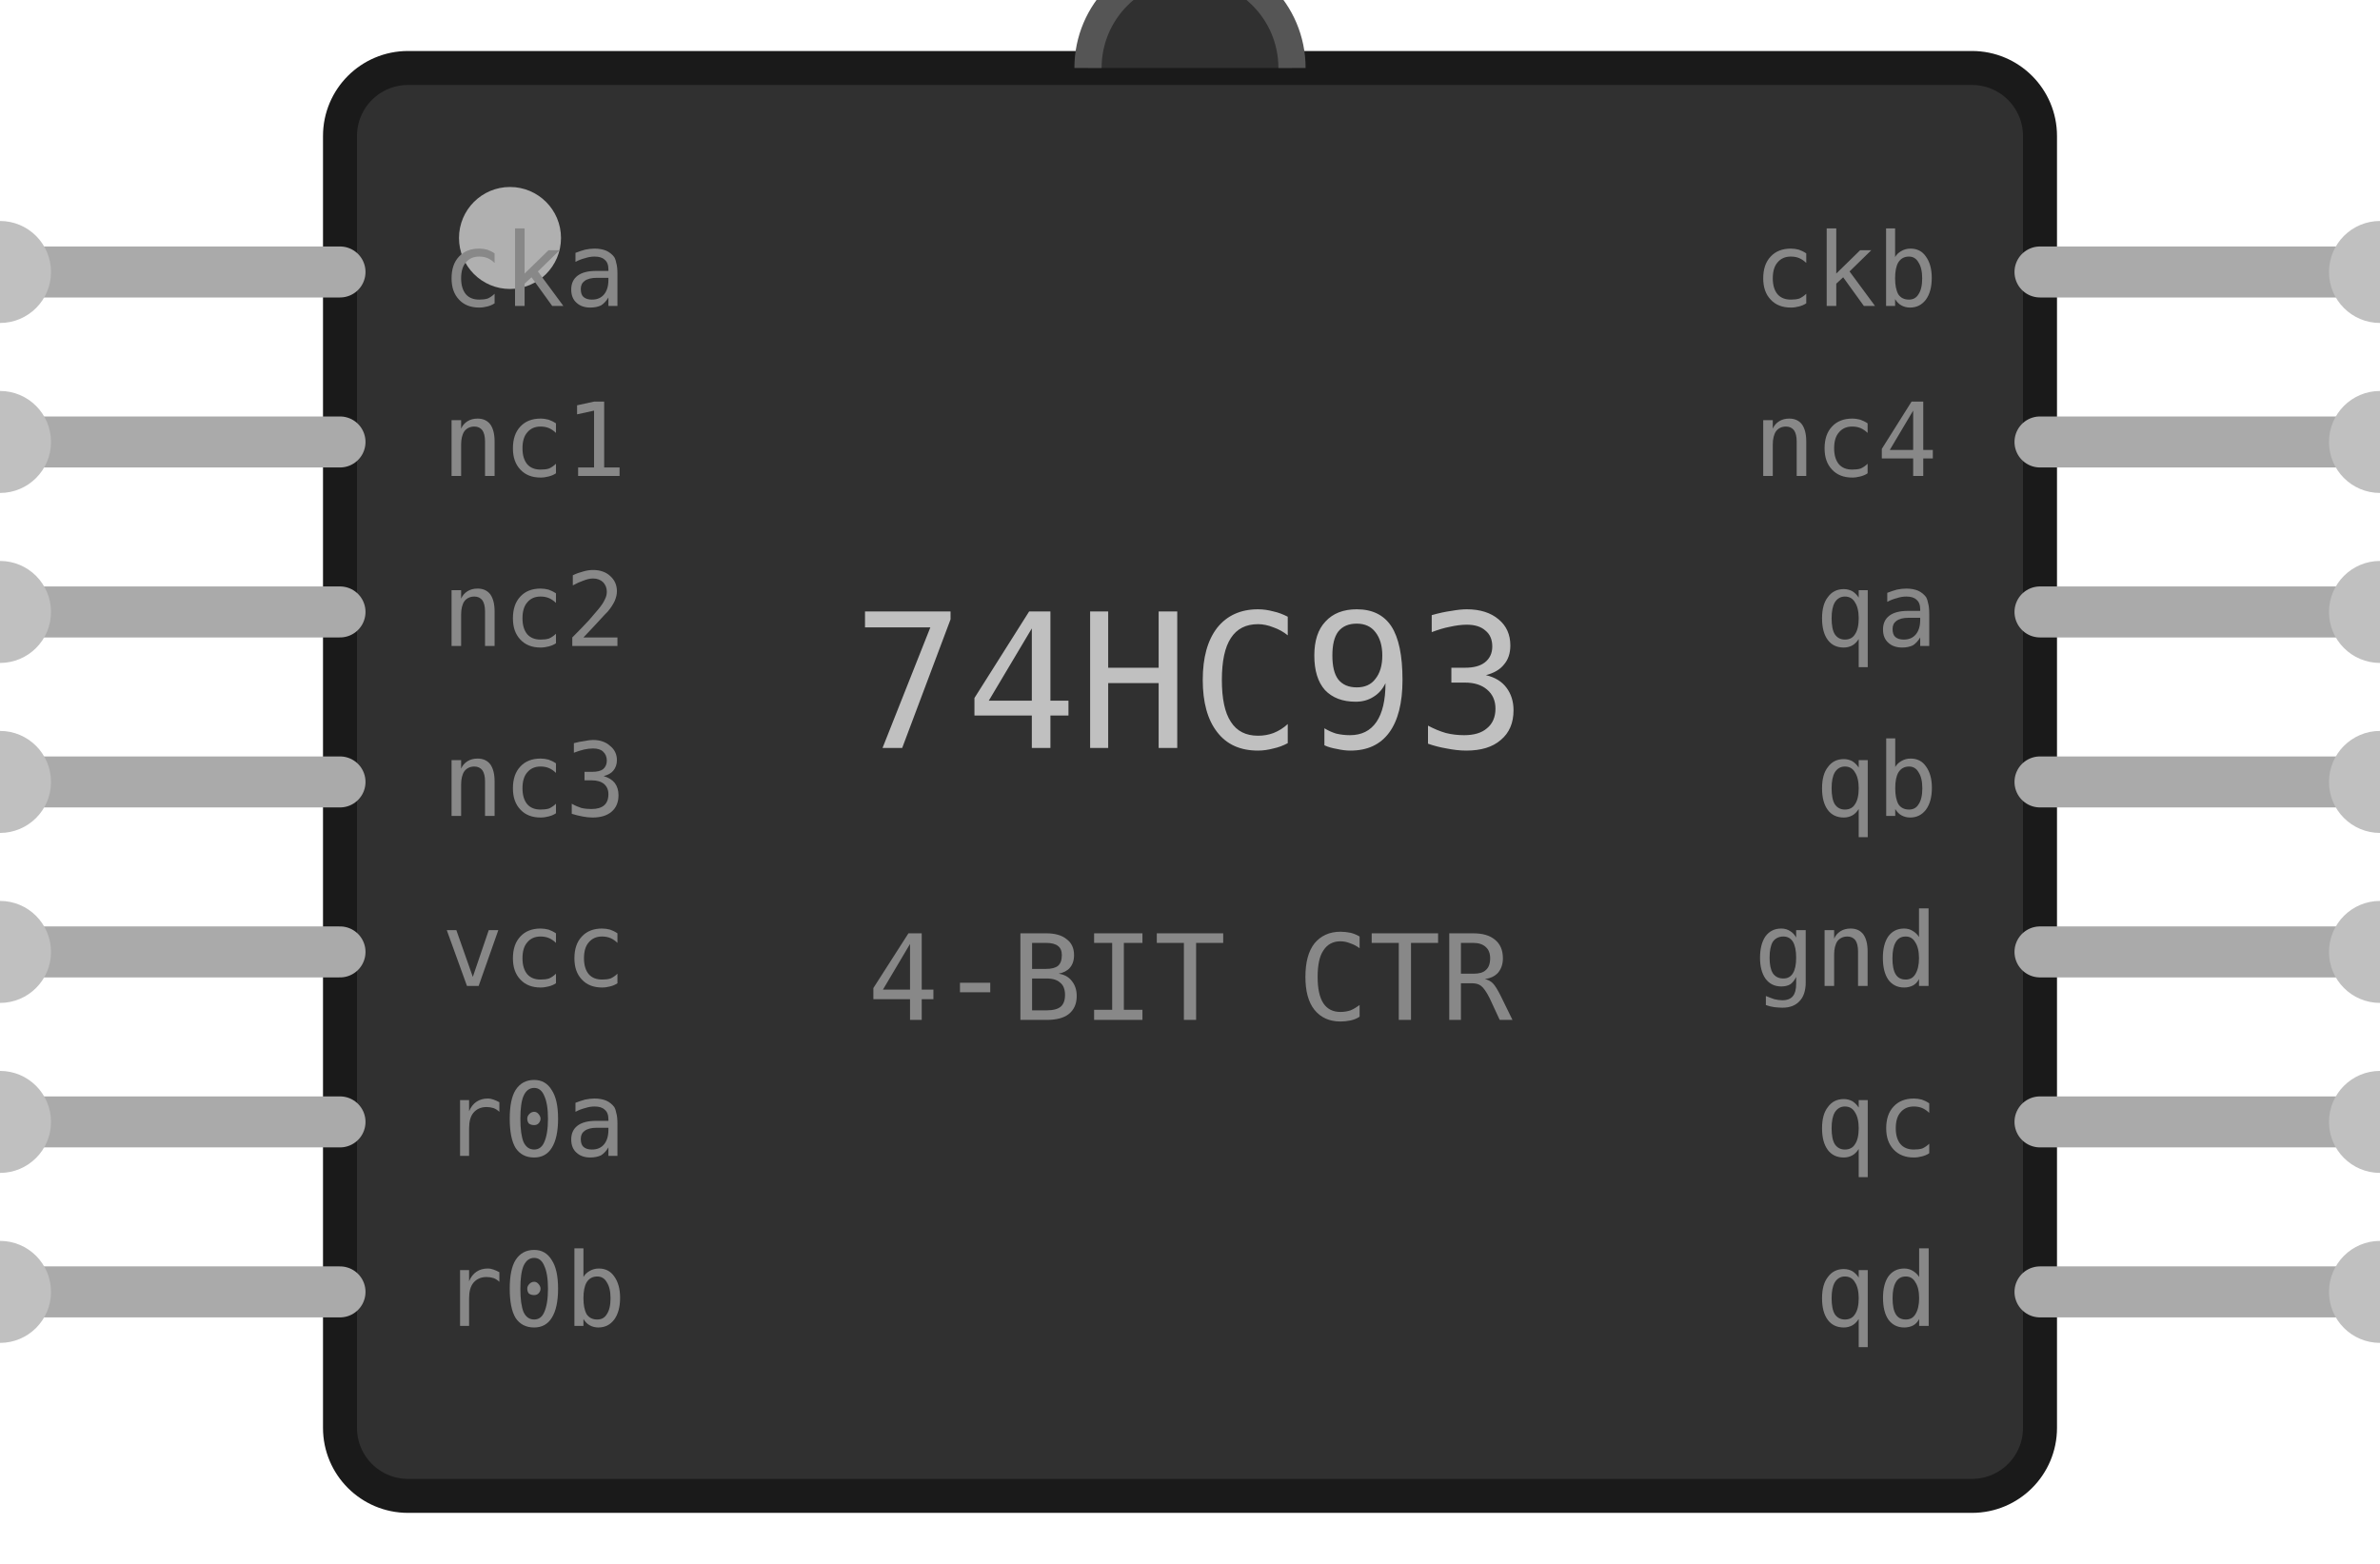
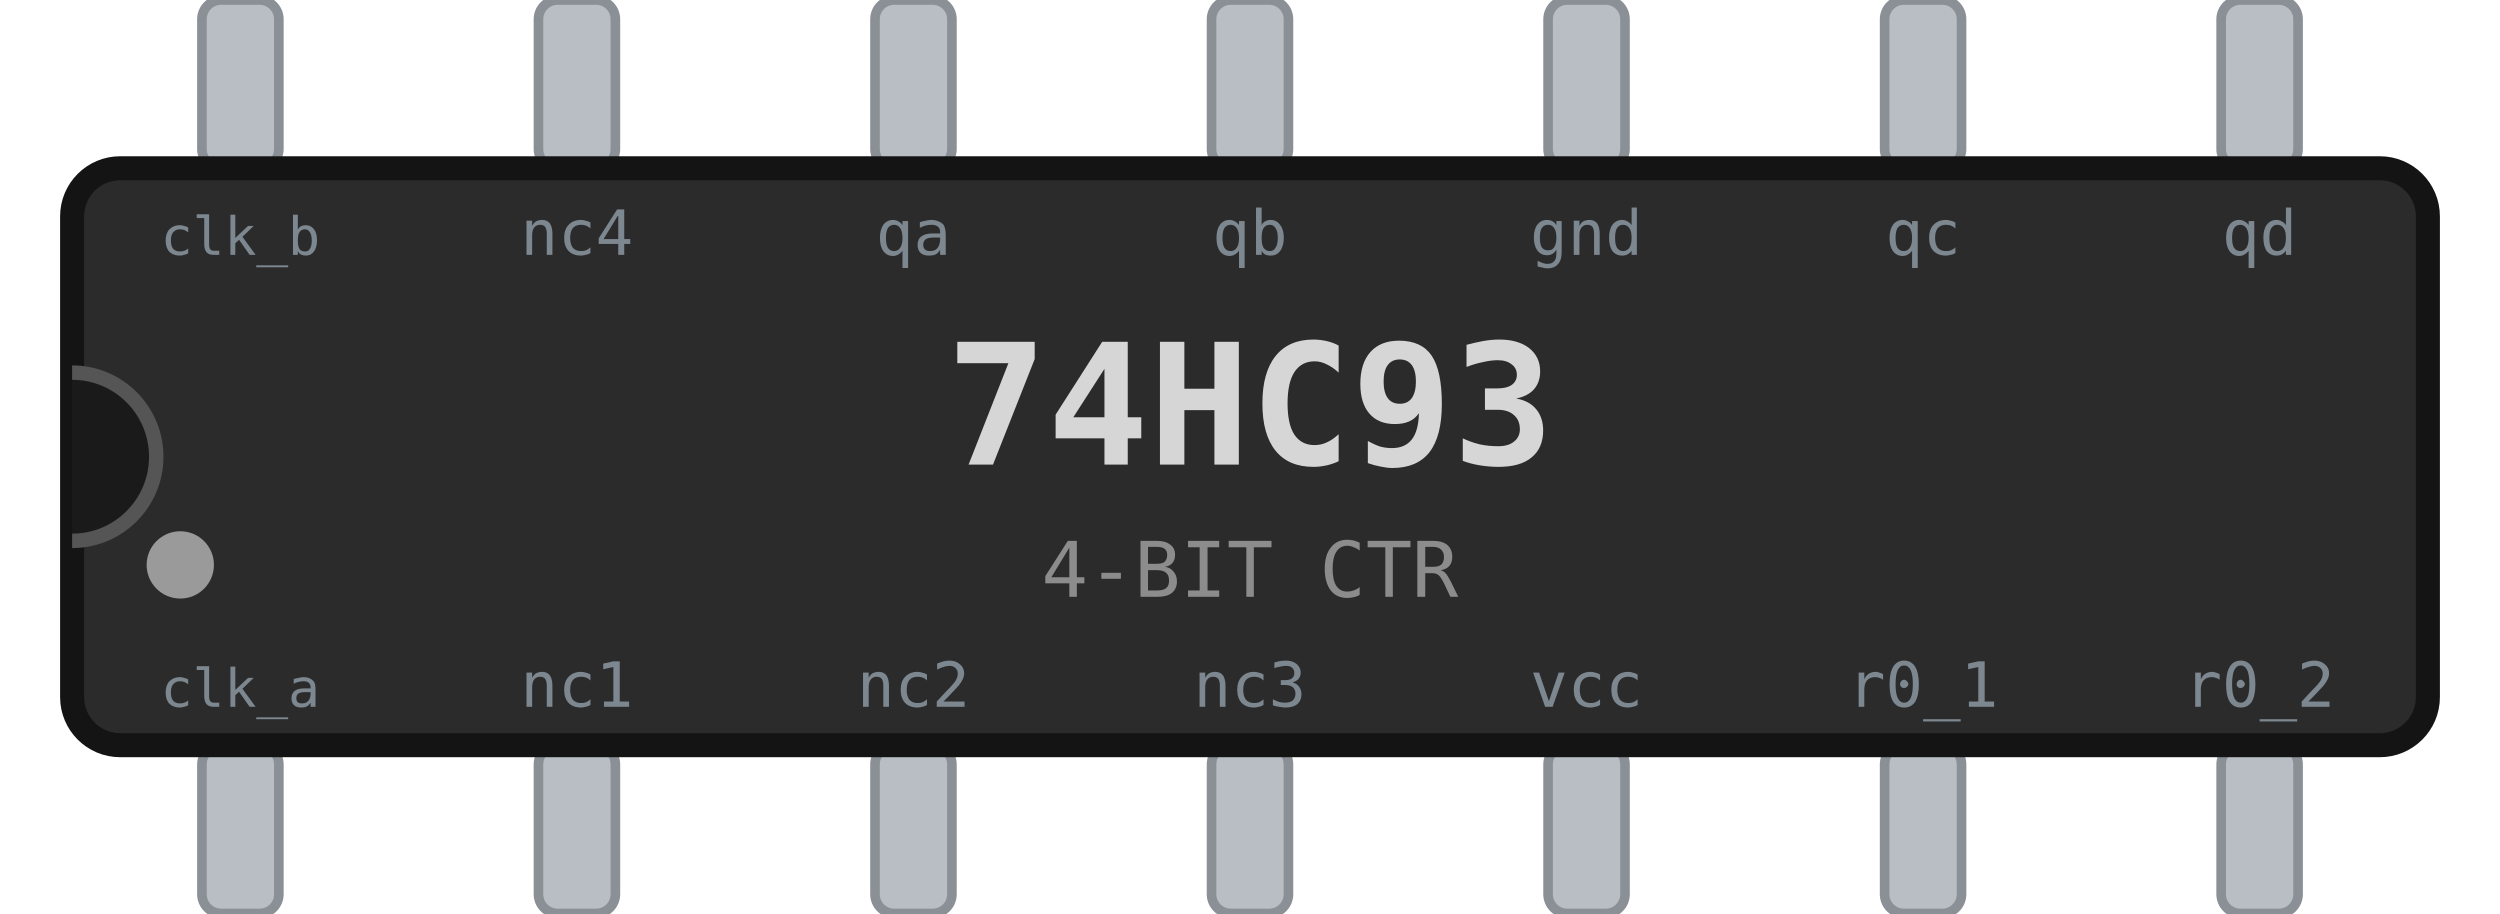
- <svg xmlns="http://www.w3.org/2000/svg" viewBox="0 0 70 46" width="70" height="46">
-   <rect x="10" y="2" width="50" height="42" rx="2" fill="#303030" stroke="#1a1a1a" stroke-width="1" />
-   <path d="M32 2 A3 3 0 0 1 38 2" fill="#303030" stroke="#555" stroke-width="0.8" />
-   <circle cx="15" cy="7" r="1.5" fill="#b0b0b0" />
-   <text x="35" y="22" text-anchor="middle" font-family="monospace" font-size="5.5" fill="#c0c0c0">74HC93</text>
-   <text x="35" y="30" text-anchor="middle" font-family="monospace" font-size="3.5" fill="#888">4-BIT CTR</text>
-   <line x1="0" y1="8" x2="10" y2="8" stroke="#aaa" stroke-width="1.5" stroke-linecap="round" />
-   <circle cx="0" cy="8" r="1.5" fill="#c0c0c0" />
-   <text x="13" y="9" font-family="monospace" font-size="3" fill="#888">cka</text>
-   <line x1="0" y1="13" x2="10" y2="13" stroke="#aaa" stroke-width="1.5" stroke-linecap="round" />
-   <circle cx="0" cy="13" r="1.5" fill="#c0c0c0" />
-   <text x="13" y="14" font-family="monospace" font-size="3" fill="#888">nc1</text>
-   <line x1="0" y1="18" x2="10" y2="18" stroke="#aaa" stroke-width="1.5" stroke-linecap="round" />
-   <circle cx="0" cy="18" r="1.5" fill="#c0c0c0" />
-   <text x="13" y="19" font-family="monospace" font-size="3" fill="#888">nc2</text>
-   <line x1="0" y1="23" x2="10" y2="23" stroke="#aaa" stroke-width="1.5" stroke-linecap="round" />
-   <circle cx="0" cy="23" r="1.5" fill="#c0c0c0" />
-   <text x="13" y="24" font-family="monospace" font-size="3" fill="#888">nc3</text>
-   <line x1="0" y1="28" x2="10" y2="28" stroke="#aaa" stroke-width="1.5" stroke-linecap="round" />
-   <circle cx="0" cy="28" r="1.5" fill="#c0c0c0" />
-   <text x="13" y="29" font-family="monospace" font-size="3" fill="#888">vcc</text>
-   <line x1="0" y1="33" x2="10" y2="33" stroke="#aaa" stroke-width="1.5" stroke-linecap="round" />
-   <circle cx="0" cy="33" r="1.5" fill="#c0c0c0" />
-   <text x="13" y="34" font-family="monospace" font-size="3" fill="#888">r0a</text>
-   <line x1="0" y1="38" x2="10" y2="38" stroke="#aaa" stroke-width="1.5" stroke-linecap="round" />
-   <circle cx="0" cy="38" r="1.5" fill="#c0c0c0" />
-   <text x="13" y="39" font-family="monospace" font-size="3" fill="#888">r0b</text>
-   <line x1="60" y1="38" x2="70" y2="38" stroke="#aaa" stroke-width="1.5" stroke-linecap="round" />
-   <circle cx="70" cy="38" r="1.5" fill="#c0c0c0" />
-   <text x="57" y="39" text-anchor="end" font-family="monospace" font-size="3" fill="#888">qd</text>
-   <line x1="60" y1="33" x2="70" y2="33" stroke="#aaa" stroke-width="1.5" stroke-linecap="round" />
-   <circle cx="70" cy="33" r="1.5" fill="#c0c0c0" />
-   <text x="57" y="34" text-anchor="end" font-family="monospace" font-size="3" fill="#888">qc</text>
-   <line x1="60" y1="28" x2="70" y2="28" stroke="#aaa" stroke-width="1.5" stroke-linecap="round" />
-   <circle cx="70" cy="28" r="1.5" fill="#c0c0c0" />
-   <text x="57" y="29" text-anchor="end" font-family="monospace" font-size="3" fill="#888">gnd</text>
-   <line x1="60" y1="23" x2="70" y2="23" stroke="#aaa" stroke-width="1.5" stroke-linecap="round" />
-   <circle cx="70" cy="23" r="1.5" fill="#c0c0c0" />
-   <text x="57" y="24" text-anchor="end" font-family="monospace" font-size="3" fill="#888">qb</text>
-   <line x1="60" y1="18" x2="70" y2="18" stroke="#aaa" stroke-width="1.5" stroke-linecap="round" />
-   <circle cx="70" cy="18" r="1.5" fill="#c0c0c0" />
-   <text x="57" y="19" text-anchor="end" font-family="monospace" font-size="3" fill="#888">qa</text>
-   <line x1="60" y1="13" x2="70" y2="13" stroke="#aaa" stroke-width="1.5" stroke-linecap="round" />
-   <circle cx="70" cy="13" r="1.5" fill="#c0c0c0" />
-   <text x="57" y="14" text-anchor="end" font-family="monospace" font-size="3" fill="#888">nc4</text>
-   <line x1="60" y1="8" x2="70" y2="8" stroke="#aaa" stroke-width="1.5" stroke-linecap="round" />
-   <circle cx="70" cy="8" r="1.5" fill="#c0c0c0" />
-   <text x="57" y="9" text-anchor="end" font-family="monospace" font-size="3" fill="#888">ckb</text>
+ <svg xmlns="http://www.w3.org/2000/svg" viewBox="0 0 104 38" width="104" height="38">
+   <rect x="8.4" y="31" width="3.2" height="7" rx="0.8" fill="#b8bec4" stroke="#8a9096" stroke-width="0.4" />
+   <rect x="22.4" y="31" width="3.2" height="7" rx="0.8" fill="#b8bec4" stroke="#8a9096" stroke-width="0.4" />
+   <rect x="36.4" y="31" width="3.2" height="7" rx="0.8" fill="#b8bec4" stroke="#8a9096" stroke-width="0.4" />
+   <rect x="50.4" y="31" width="3.2" height="7" rx="0.8" fill="#b8bec4" stroke="#8a9096" stroke-width="0.4" />
+   <rect x="64.4" y="31" width="3.2" height="7" rx="0.8" fill="#b8bec4" stroke="#8a9096" stroke-width="0.4" />
+   <rect x="78.4" y="31" width="3.2" height="7" rx="0.8" fill="#b8bec4" stroke="#8a9096" stroke-width="0.4" />
+   <rect x="92.4" y="31" width="3.2" height="7" rx="0.8" fill="#b8bec4" stroke="#8a9096" stroke-width="0.4" />
+   <rect x="92.4" y="0" width="3.2" height="7" rx="0.8" fill="#b8bec4" stroke="#8a9096" stroke-width="0.4" />
+   <rect x="78.4" y="0" width="3.2" height="7" rx="0.8" fill="#b8bec4" stroke="#8a9096" stroke-width="0.4" />
+   <rect x="64.4" y="0" width="3.2" height="7" rx="0.8" fill="#b8bec4" stroke="#8a9096" stroke-width="0.4" />
+   <rect x="50.4" y="0" width="3.2" height="7" rx="0.8" fill="#b8bec4" stroke="#8a9096" stroke-width="0.4" />
+   <rect x="36.4" y="0" width="3.2" height="7" rx="0.8" fill="#b8bec4" stroke="#8a9096" stroke-width="0.4" />
+   <rect x="22.4" y="0" width="3.2" height="7" rx="0.8" fill="#b8bec4" stroke="#8a9096" stroke-width="0.4" />
+   <rect x="8.4" y="0" width="3.2" height="7" rx="0.8" fill="#b8bec4" stroke="#8a9096" stroke-width="0.4" />
+   <rect x="3" y="7" width="98" height="24" rx="2" fill="#2b2b2b" stroke="#141414" stroke-width="1" />
+   <path d="M3 15.5 A3.5 3.5 0 0 1 3 22.5" fill="#1a1a1a" stroke="#555" stroke-width="0.6" />
+   <circle cx="7.5" cy="23.5" r="1.4" fill="#9a9a9a" />
+   <text x="52" y="19.33" text-anchor="middle" font-family="monospace" font-size="7" font-weight="bold" fill="#d6d6d6">74HC93</text>
+   <text x="52" y="24.83" text-anchor="middle" font-family="monospace" font-size="3.2" fill="#8c8c8c">4-BIT CTR</text>
+   <text x="10" y="29.4" text-anchor="middle" font-family="monospace" font-size="2.2" fill="#7d8790">clk_a</text>
+   <text x="24" y="29.4" text-anchor="middle" font-family="monospace" font-size="2.6" fill="#7d8790">nc1</text>
+   <text x="38" y="29.4" text-anchor="middle" font-family="monospace" font-size="2.6" fill="#7d8790">nc2</text>
+   <text x="52" y="29.4" text-anchor="middle" font-family="monospace" font-size="2.6" fill="#7d8790">nc3</text>
+   <text x="66" y="29.4" text-anchor="middle" font-family="monospace" font-size="2.6" fill="#7d8790">vcc</text>
+   <text x="80" y="29.4" text-anchor="middle" font-family="monospace" font-size="2.6" fill="#7d8790">r0_1</text>
+   <text x="94" y="29.4" text-anchor="middle" font-family="monospace" font-size="2.6" fill="#7d8790">r0_2</text>
+   <text x="94" y="10.6" text-anchor="middle" font-family="monospace" font-size="2.6" fill="#7d8790">qd</text>
+   <text x="80" y="10.6" text-anchor="middle" font-family="monospace" font-size="2.6" fill="#7d8790">qc</text>
+   <text x="66" y="10.6" text-anchor="middle" font-family="monospace" font-size="2.6" fill="#7d8790">gnd</text>
+   <text x="52" y="10.6" text-anchor="middle" font-family="monospace" font-size="2.6" fill="#7d8790">qb</text>
+   <text x="38" y="10.6" text-anchor="middle" font-family="monospace" font-size="2.6" fill="#7d8790">qa</text>
+   <text x="24" y="10.6" text-anchor="middle" font-family="monospace" font-size="2.6" fill="#7d8790">nc4</text>
+   <text x="10" y="10.6" text-anchor="middle" font-family="monospace" font-size="2.2" fill="#7d8790">clk_b</text>
</svg>
